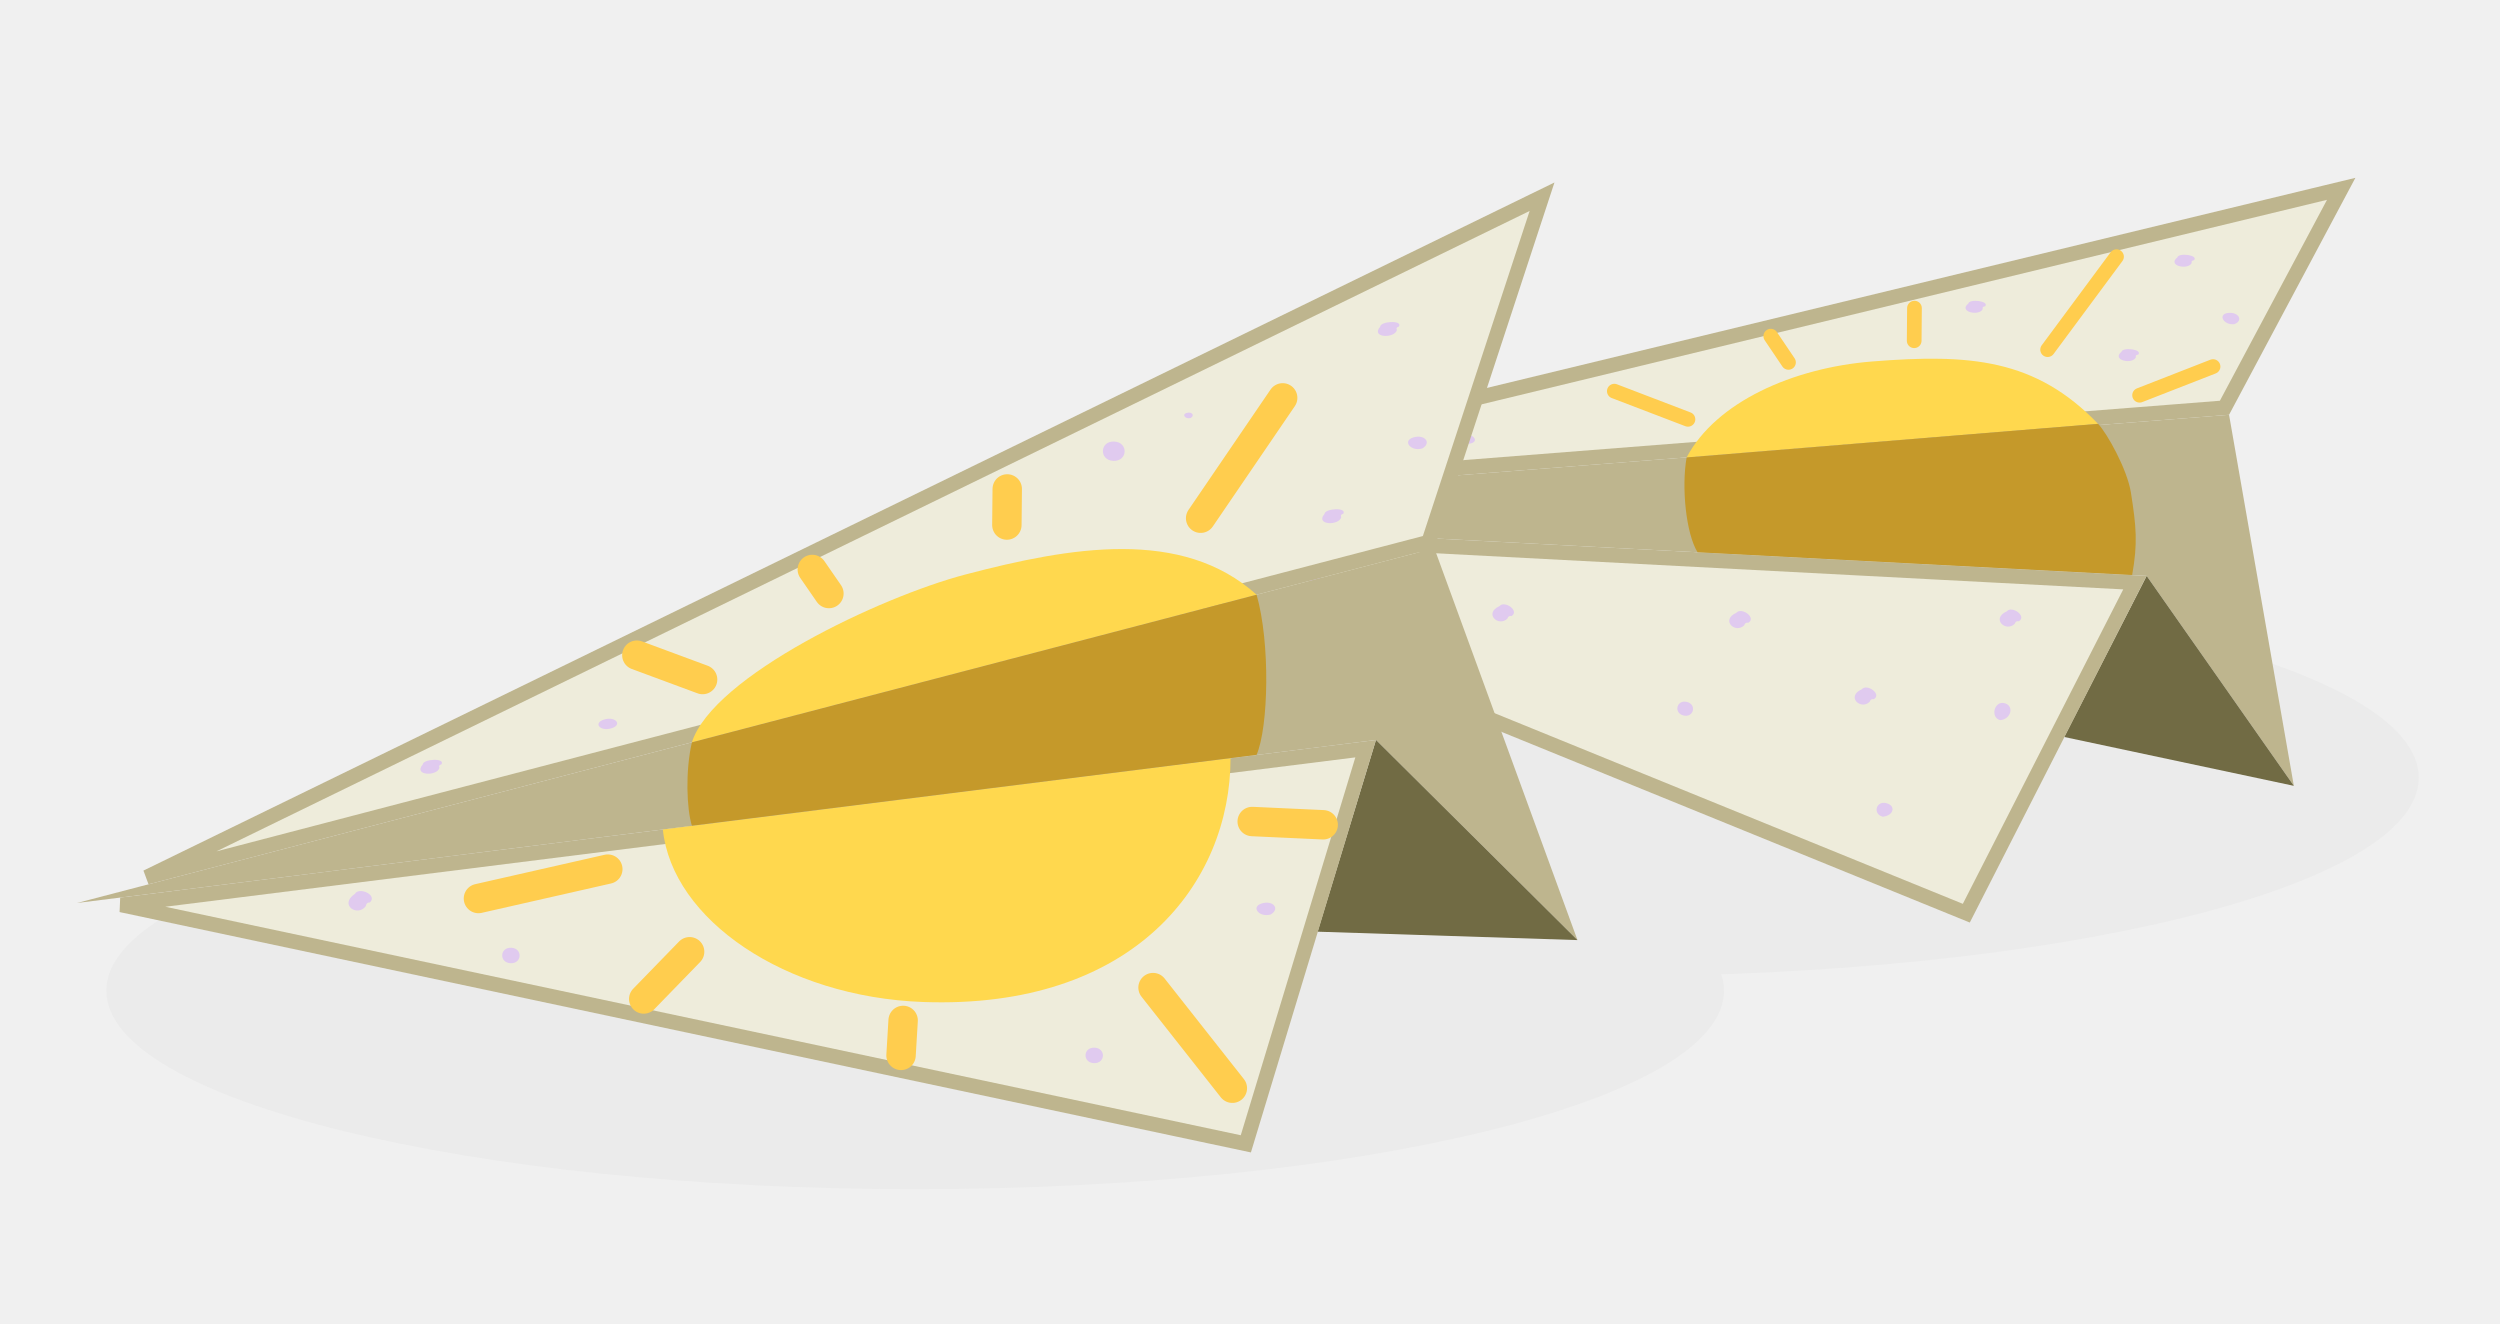
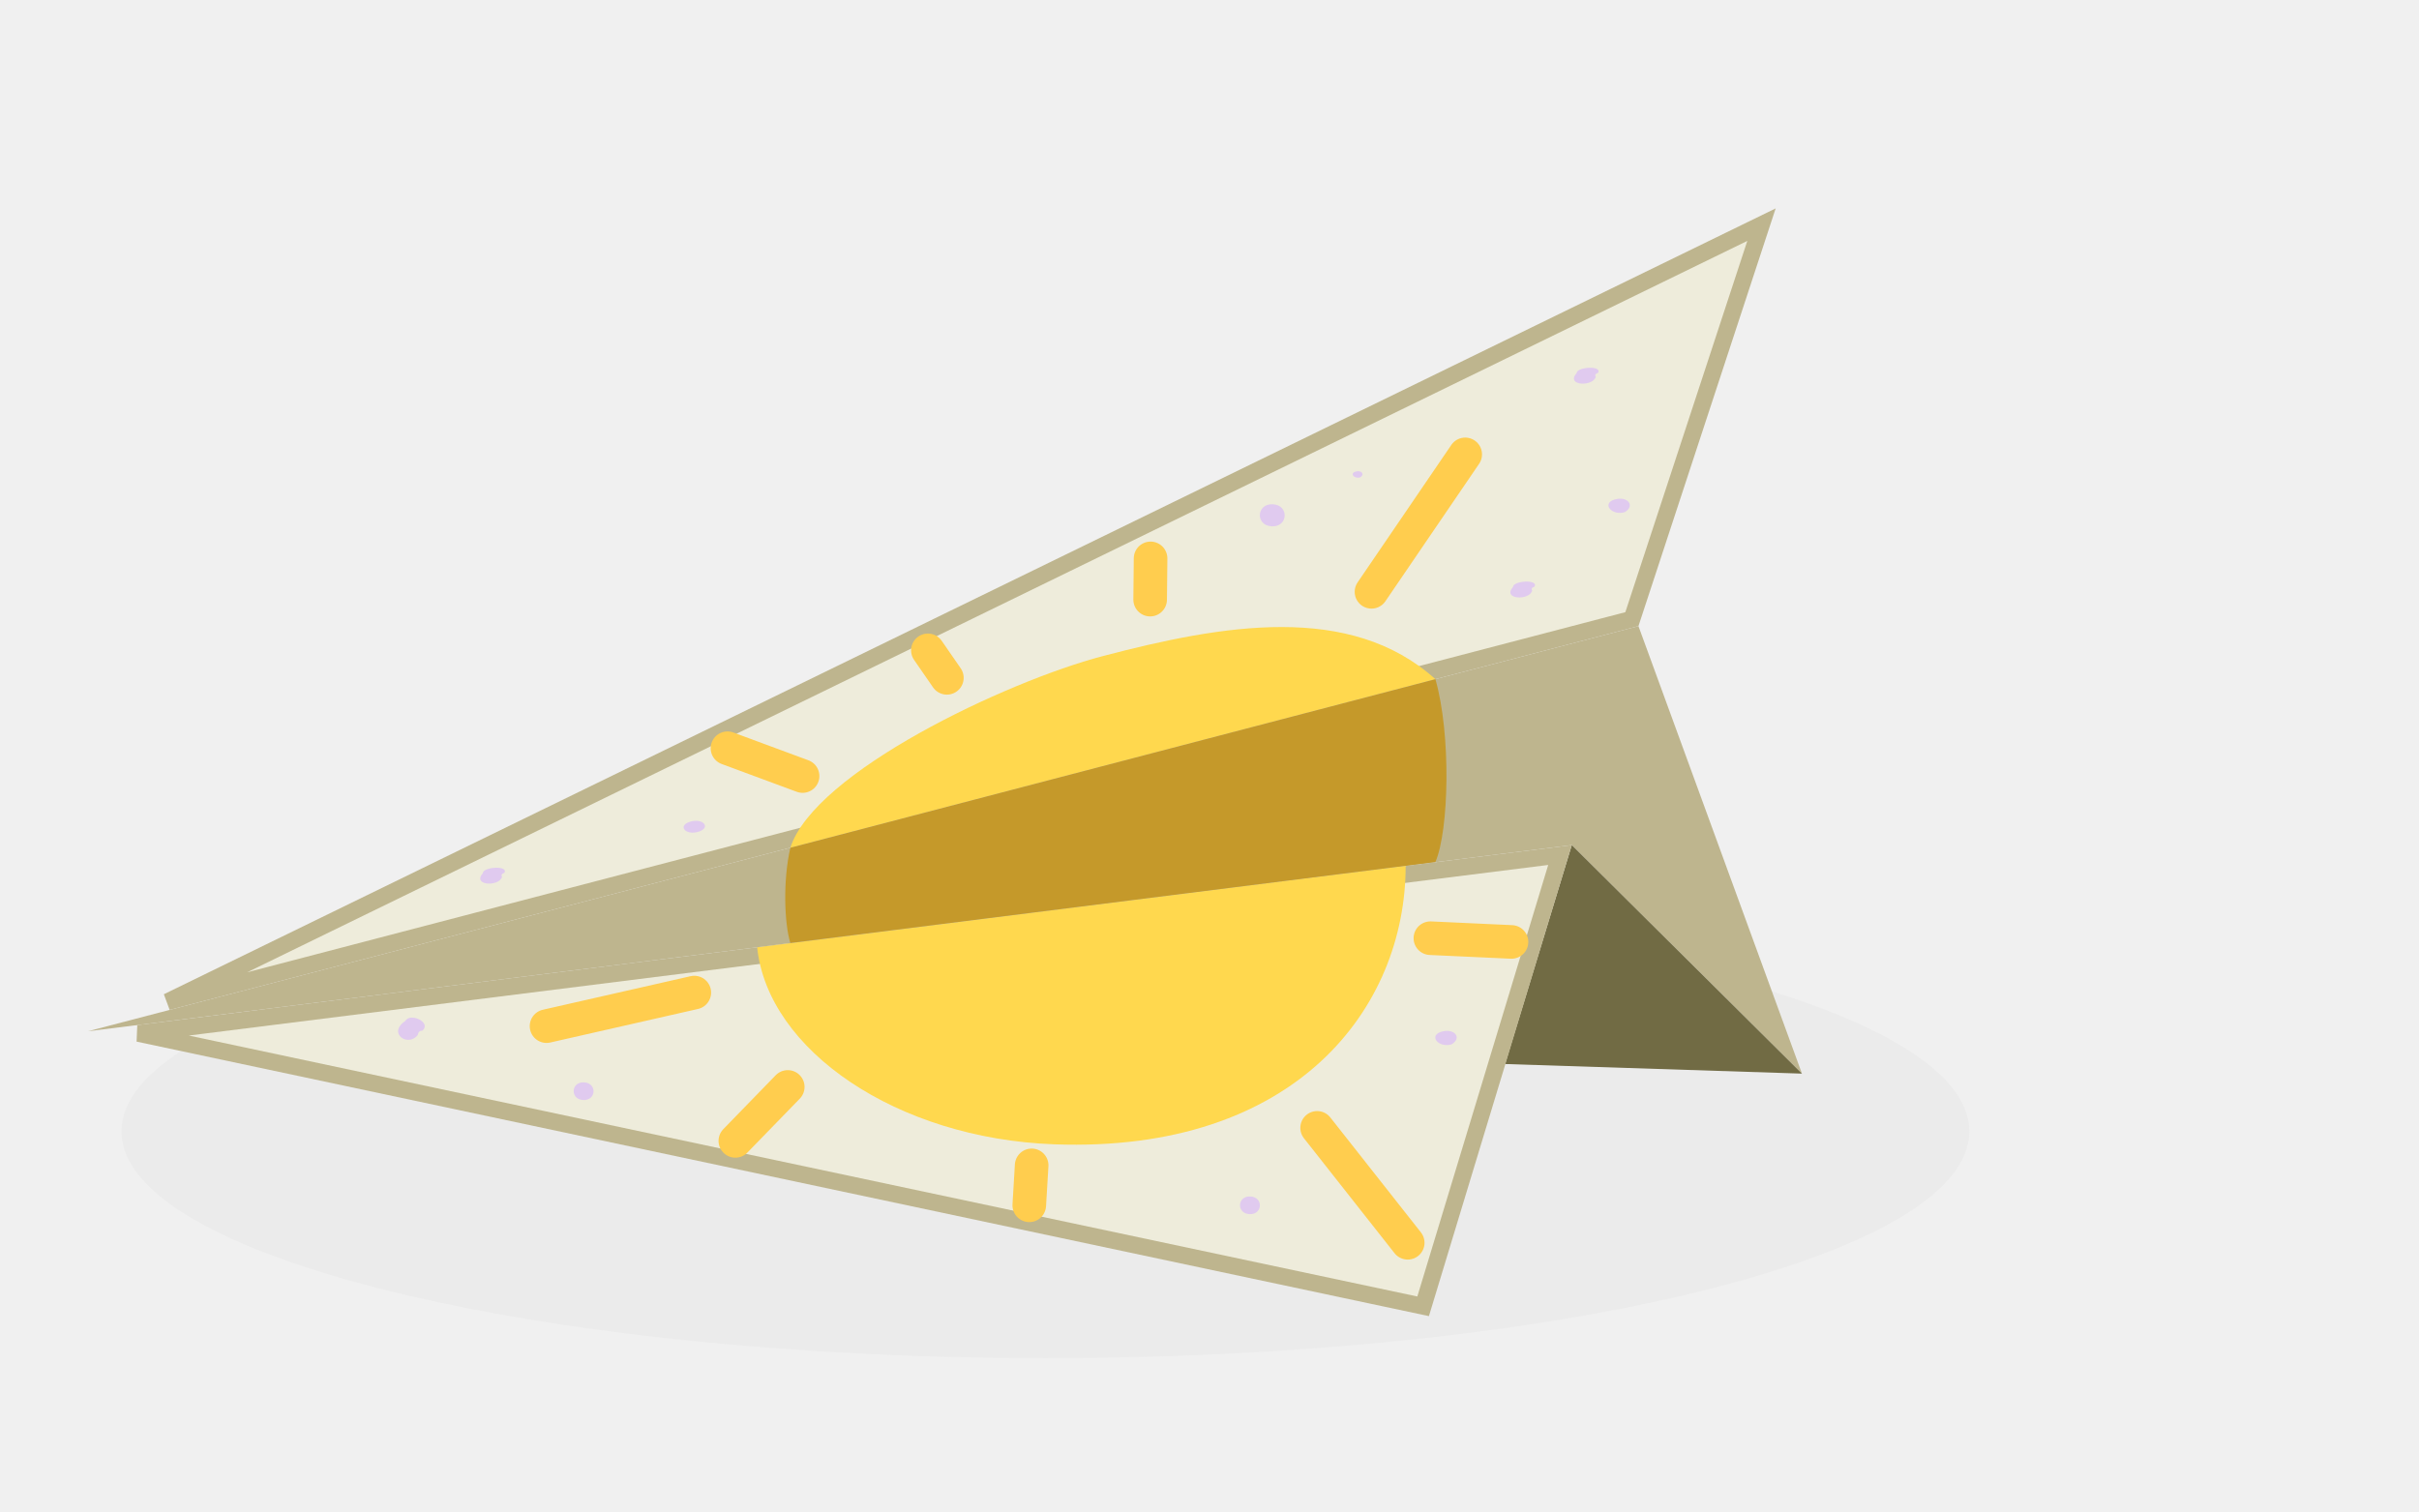
- <svg xmlns="http://www.w3.org/2000/svg" width="170" height="90" viewBox="0 0 170 90" fill="none">
-   <g clip-path="url(#clip0_3_484)">
-     <path d="M109.476 66.382C139.852 66.382 164.476 60.338 164.476 52.882C164.476 45.426 139.852 39.382 109.476 39.382C79.1 39.382 54.476 45.426 54.476 52.882C54.476 60.338 79.1 66.382 109.476 66.382Z" fill="#EBEBEB" />
-     <path fill-rule="evenodd" clip-rule="evenodd" d="M151.576 28.205L65.698 34.944L145.972 39.16L155.982 53.437L151.576 28.205Z" fill="#BEB58E" />
-     <path d="M155.982 53.437L140.368 50.115L145.972 39.16L155.982 53.437Z" fill="#716B44" />
-     <path d="M159.202 12.84L71.915 33.955L151.264 27.728L159.202 12.84Z" fill="#EEECDB" stroke="#BEB58E" />
-     <path d="M68.632 35.599L133.709 62.097L145.176 39.619L68.632 35.599Z" fill="#EEECDB" stroke="#BEB58E" />
-     <path d="M142.669 28.821C138.412 24.392 133.964 24.05 127.297 24.581C121.935 25.008 116.679 27.335 114.691 31.105L142.669 28.821Z" fill="#FFD84E" />
-     <path d="M144.987 39.099C145.374 36.939 145.266 35.813 144.905 33.511C144.65 31.889 143.26 29.436 142.669 28.821L114.691 31.105C114.331 33.118 114.644 36.274 115.432 37.552L144.987 39.099Z" fill="#C5992A" />
-     <path d="M139.239 23.776L143.923 17.454" stroke="#FFCD4E" stroke-linecap="round" />
-     <path d="M145.493 26.876L150.487 24.927" stroke="#FFCD4E" stroke-linecap="round" />
-     <path d="M109.774 26.599L114.781 28.514" stroke="#FFCD4E" stroke-linecap="round" />
-     <path d="M120.413 22.859L121.617 24.642" stroke="#FFCD4E" stroke-linecap="round" />
-     <path d="M130.184 20.953L130.165 23.17" stroke="#FFCD4E" stroke-linecap="round" />
-     <path d="M128.248 54.61C127.553 54.45 127.341 55.377 128.035 55.537C128.783 55.464 128.943 54.769 128.248 54.61Z" fill="#E0CAEF" />
-     <path d="M136.289 47.812C135.594 47.653 135.328 48.811 136.023 48.971C136.771 48.898 136.984 47.971 136.289 47.812Z" fill="#E0CAEF" />
-     <path d="M151.505 21.281C150.779 21.367 151.206 22.13 151.932 22.044C152.572 21.805 152.231 21.195 151.505 21.281Z" fill="#E0CAEF" />
-     <path d="M126.601 46.871C126.37 46.818 126.37 46.818 126.601 46.871C125.515 47.353 126.514 48.315 127.136 47.726C127.136 47.726 127.19 47.494 127.421 47.547C127.991 47.19 126.939 46.46 126.601 46.871Z" fill="#E0CAEF" />
-     <path d="M144.262 23.922C144.02 23.95 144.02 23.95 144.262 23.922C143.55 24.494 145.016 24.808 145.244 24.293C145.244 24.293 145.159 24.141 145.401 24.112C145.714 23.75 144.333 23.588 144.262 23.922Z" fill="#E0CAEF" />
-     <path d="M118.07 41.671C117.839 41.618 117.839 41.618 118.07 41.671C116.984 42.154 117.983 43.115 118.605 42.526C118.605 42.526 118.659 42.294 118.89 42.347C119.46 41.99 118.408 41.261 118.07 41.671Z" fill="#E0CAEF" />
-     <path d="M133.849 20.638C133.607 20.667 133.607 20.667 133.849 20.638C133.137 21.21 134.603 21.525 134.831 21.01C134.831 21.01 134.746 20.857 134.988 20.829C135.301 20.466 133.92 20.305 133.849 20.638Z" fill="#E0CAEF" />
-     <path d="M101.966 41.216C101.734 41.163 101.734 41.163 101.966 41.216C100.88 41.698 101.878 42.66 102.501 42.071C102.501 42.071 102.554 41.839 102.786 41.892C103.355 41.535 102.304 40.805 101.966 41.216Z" fill="#E0CAEF" />
-     <path d="M136.463 41.571C136.231 41.518 136.231 41.518 136.463 41.571C135.377 42.053 136.375 43.014 136.998 42.425C136.998 42.425 137.051 42.194 137.283 42.247C137.852 41.89 136.801 41.16 136.463 41.571Z" fill="#E0CAEF" />
-     <path d="M148.057 17.505C147.815 17.533 147.815 17.533 148.057 17.505C147.345 18.077 148.811 18.391 149.039 17.876C149.039 17.876 148.954 17.724 149.196 17.695C149.509 17.333 148.128 17.171 148.057 17.505Z" fill="#E0CAEF" />
-     <path d="M114.699 47.728C114.004 47.568 113.791 48.495 114.486 48.655C115.181 48.814 115.394 47.887 114.699 47.728Z" fill="#E0CAEF" />
-     <path d="M89.628 39.262C88.933 39.102 88.721 40.029 89.415 40.189C90.11 40.349 90.323 39.421 89.628 39.262Z" fill="#E0CAEF" />
-     <path d="M99.55 29.565C98.825 29.651 99.166 30.261 99.892 30.175C100.618 30.089 100.276 29.479 99.55 29.565Z" fill="#E0CAEF" />
-     <path d="M62.231 80.865C92.607 80.865 117.231 74.82 117.231 67.365C117.231 59.909 92.607 53.865 62.231 53.865C31.855 53.865 7.231 59.909 7.231 67.365C7.231 74.82 31.855 80.865 62.231 80.865Z" fill="#EBEBEB" />
-     <path fill-rule="evenodd" clip-rule="evenodd" d="M97.535 37.28L5.232 61.404L93.566 50.318L107.269 63.926L97.535 37.28Z" fill="#BEB58E" />
-     <path d="M107.269 63.926L89.597 63.355L93.566 50.318L107.269 63.926Z" fill="#716B44" />
-     <path d="M104.859 13.377L9.973 59.649L97.145 36.865L104.859 13.377Z" fill="#EEECDB" stroke="#BEB58E" />
-     <path d="M8.235 61.532L84.717 77.781L92.865 50.91L8.235 61.532Z" fill="#EEECDB" stroke="#BEB58E" />
-     <path d="M45.074 56.408C45.703 62.526 53.379 67.794 62.764 68.136C77.135 68.66 83.677 60.023 83.677 51.553L45.074 56.408Z" fill="#FFD84E" />
-     <path d="M78.407 67.156L83.8 73.999" stroke="#FFCD4E" stroke-width="2" stroke-linecap="round" />
-     <path d="M85.149 55.863L89.977 56.085" stroke="#FFCD4E" stroke-width="2" stroke-linecap="round" />
-     <path d="M32.534 61.099L41.331 59.101" stroke="#FFCD4E" stroke-width="2" stroke-linecap="round" />
-     <path d="M61.413 69.389L61.271 71.767" stroke="#FFCD4E" stroke-width="2" stroke-linecap="round" />
-     <path d="M46.894 64.719L43.774 67.931" stroke="#FFCD4E" stroke-width="2" stroke-linecap="round" />
-     <path d="M85.448 40.441C80.376 35.874 72.811 37.185 65.647 39.066C59.884 40.58 48.478 45.981 47.048 50.479L85.448 40.441Z" fill="#FFD84E" />
-     <path d="M85.448 51.328C86.26 49.446 86.389 43.725 85.448 40.441L47.048 50.479C46.599 52.439 46.69 54.977 47.047 56.15L85.448 51.328Z" fill="#C5992A" />
-     <path d="M81.643 35.239L87.222 27.055" stroke="#FFCD4E" stroke-width="2" stroke-linecap="round" />
-     <path d="M43.306 44.552L47.777 46.208" stroke="#FFCD4E" stroke-width="2" stroke-linecap="round" />
-     <path d="M55.236 38.724L56.366 40.36" stroke="#FFCD4E" stroke-width="2" stroke-linecap="round" />
-     <path d="M68.492 33.248L68.467 35.703" stroke="#FFCD4E" stroke-width="2" stroke-linecap="round" />
-     <path d="M96.105 29.746C95.33 29.981 95.944 30.729 96.719 30.494C97.371 30.109 96.879 29.51 96.105 29.746Z" fill="#E0CAEF" />
-     <path d="M80.689 28.081C80.335 28.188 80.615 28.53 80.969 28.422C81.267 28.246 81.043 27.973 80.689 28.081Z" fill="#E0CAEF" />
-     <path d="M85.798 61.434C85.024 61.67 85.638 62.417 86.413 62.182C87.064 61.797 86.573 61.199 85.798 61.434Z" fill="#E0CAEF" />
-     <path d="M90.066 34.95C89.808 35.028 89.808 35.028 90.066 34.95C89.402 35.712 91.061 35.769 91.209 35.163C91.209 35.163 91.086 35.013 91.344 34.935C91.615 34.479 90.078 34.572 90.066 34.95Z" fill="#E0CAEF" />
-     <path d="M28.744 51.989C28.486 52.067 28.486 52.067 28.744 51.989C28.08 52.751 29.74 52.807 29.887 52.202C29.887 52.202 29.765 52.052 30.023 51.974C30.293 51.518 28.757 51.611 28.744 51.989Z" fill="#E0CAEF" />
-     <path d="M24.125 60.79C23.862 60.777 23.862 60.777 24.125 60.79C23.035 61.528 24.311 62.381 24.875 61.617C24.875 61.617 24.887 61.354 25.15 61.367C25.701 60.866 24.413 60.276 24.125 60.79Z" fill="#E0CAEF" />
-     <path d="M93.85 22.219C93.592 22.297 93.592 22.297 93.85 22.219C93.186 22.982 94.845 23.038 94.993 22.432C94.993 22.432 94.87 22.283 95.128 22.204C95.399 21.748 93.862 21.841 93.85 22.219Z" fill="#E0CAEF" />
-     <path d="M34.767 64.447C33.978 64.408 33.927 65.46 34.716 65.499C35.504 65.537 35.555 64.485 34.767 64.447Z" fill="#E0CAEF" />
-     <path d="M75.768 30.025C74.783 29.977 74.72 31.292 75.705 31.339C76.689 31.387 76.753 30.073 75.768 30.025Z" fill="#E0CAEF" />
-     <path d="M74.433 71.241C73.644 71.203 73.593 72.255 74.382 72.293C75.17 72.331 75.221 71.279 74.433 71.241Z" fill="#E0CAEF" />
-     <path d="M41.085 48.926C40.311 49.162 40.802 49.76 41.577 49.525C42.351 49.289 41.86 48.691 41.085 48.926Z" fill="#E0CAEF" />
-   </g>
-   <defs>
-     <clipPath id="clip0_3_484">
-       <rect width="170" height="90" fill="white" />
-     </clipPath>
-   </defs>
+ <svg xmlns="http://www.w3.org/2000/svg" width="144" height="90" viewBox="0 0 144 90" fill="none">
+   <path d="M62.231 80.865C92.607 80.865 117.231 74.82 117.231 67.365C117.231 59.909 92.607 53.865 62.231 53.865C31.855 53.865 7.231 59.909 7.231 67.365C7.231 74.82 31.855 80.865 62.231 80.865Z" fill="#EBEBEB" />
+   <path fill-rule="evenodd" clip-rule="evenodd" d="M97.535 37.28L5.232 61.404L93.566 50.318L107.269 63.926L97.535 37.28Z" fill="#BEB58E" />
+   <path d="M107.269 63.926L89.597 63.355L93.566 50.318L107.269 63.926Z" fill="#716B44" />
+   <path d="M104.859 13.377L9.973 59.649L97.145 36.865L104.859 13.377Z" fill="#EEECDB" stroke="#BEB58E" />
+   <path d="M8.235 61.532L84.717 77.781L92.865 50.91L8.235 61.532Z" fill="#EEECDB" stroke="#BEB58E" />
+   <path d="M45.074 56.408C45.703 62.526 53.379 67.794 62.764 68.136C77.135 68.66 83.677 60.023 83.677 51.553L45.074 56.408Z" fill="#FFD84E" />
+   <path d="M78.407 67.156L83.8 73.999" stroke="#FFCD4E" stroke-width="2" stroke-linecap="round" />
+   <path d="M85.149 55.863L89.977 56.085" stroke="#FFCD4E" stroke-width="2" stroke-linecap="round" />
+   <path d="M32.534 61.099L41.331 59.101" stroke="#FFCD4E" stroke-width="2" stroke-linecap="round" />
+   <path d="M61.413 69.389L61.271 71.767" stroke="#FFCD4E" stroke-width="2" stroke-linecap="round" />
+   <path d="M46.894 64.719L43.774 67.931" stroke="#FFCD4E" stroke-width="2" stroke-linecap="round" />
+   <path d="M85.448 40.441C80.376 35.874 72.811 37.185 65.647 39.066C59.884 40.58 48.478 45.981 47.048 50.479L85.448 40.441Z" fill="#FFD84E" />
+   <path d="M85.448 51.328C86.26 49.446 86.389 43.725 85.448 40.441L47.048 50.479C46.599 52.439 46.69 54.977 47.047 56.15L85.448 51.328Z" fill="#C5992A" />
+   <path d="M81.643 35.239L87.222 27.055" stroke="#FFCD4E" stroke-width="2" stroke-linecap="round" />
+   <path d="M43.306 44.552L47.777 46.208" stroke="#FFCD4E" stroke-width="2" stroke-linecap="round" />
+   <path d="M55.236 38.724L56.366 40.36" stroke="#FFCD4E" stroke-width="2" stroke-linecap="round" />
+   <path d="M68.492 33.248L68.467 35.703" stroke="#FFCD4E" stroke-width="2" stroke-linecap="round" />
+   <path d="M96.105 29.746C95.33 29.981 95.944 30.729 96.719 30.494C97.371 30.109 96.879 29.51 96.105 29.746Z" fill="#E0CAEF" />
+   <path d="M80.689 28.081C80.335 28.188 80.615 28.53 80.969 28.422C81.267 28.246 81.043 27.973 80.689 28.081Z" fill="#E0CAEF" />
+   <path d="M85.798 61.434C85.024 61.67 85.638 62.417 86.413 62.182C87.064 61.797 86.573 61.199 85.798 61.434Z" fill="#E0CAEF" />
+   <path d="M90.066 34.95C89.808 35.028 89.808 35.028 90.066 34.95C89.402 35.712 91.061 35.769 91.209 35.163C91.209 35.163 91.086 35.013 91.344 34.935C91.615 34.479 90.078 34.572 90.066 34.95Z" fill="#E0CAEF" />
+   <path d="M28.744 51.989C28.486 52.067 28.486 52.067 28.744 51.989C28.08 52.751 29.74 52.807 29.887 52.202C29.887 52.202 29.765 52.052 30.023 51.974C30.293 51.518 28.757 51.611 28.744 51.989Z" fill="#E0CAEF" />
+   <path d="M24.125 60.79C23.862 60.777 23.862 60.777 24.125 60.79C23.035 61.528 24.311 62.381 24.875 61.617C24.875 61.617 24.887 61.354 25.15 61.367C25.701 60.866 24.413 60.276 24.125 60.79Z" fill="#E0CAEF" />
+   <path d="M93.85 22.219C93.592 22.297 93.592 22.297 93.85 22.219C93.186 22.982 94.845 23.038 94.993 22.432C94.993 22.432 94.87 22.283 95.128 22.204C95.399 21.748 93.862 21.841 93.85 22.219Z" fill="#E0CAEF" />
+   <path d="M34.767 64.447C33.978 64.408 33.927 65.46 34.716 65.499C35.504 65.537 35.555 64.485 34.767 64.447Z" fill="#E0CAEF" />
+   <path d="M75.768 30.025C74.783 29.977 74.72 31.292 75.705 31.339C76.689 31.387 76.753 30.073 75.768 30.025Z" fill="#E0CAEF" />
+   <path d="M74.433 71.241C73.644 71.203 73.593 72.255 74.382 72.293C75.17 72.331 75.221 71.279 74.433 71.241Z" fill="#E0CAEF" />
+   <path d="M41.085 48.926C40.311 49.162 40.802 49.76 41.577 49.525C42.351 49.289 41.86 48.691 41.085 48.926Z" fill="#E0CAEF" />
</svg>
